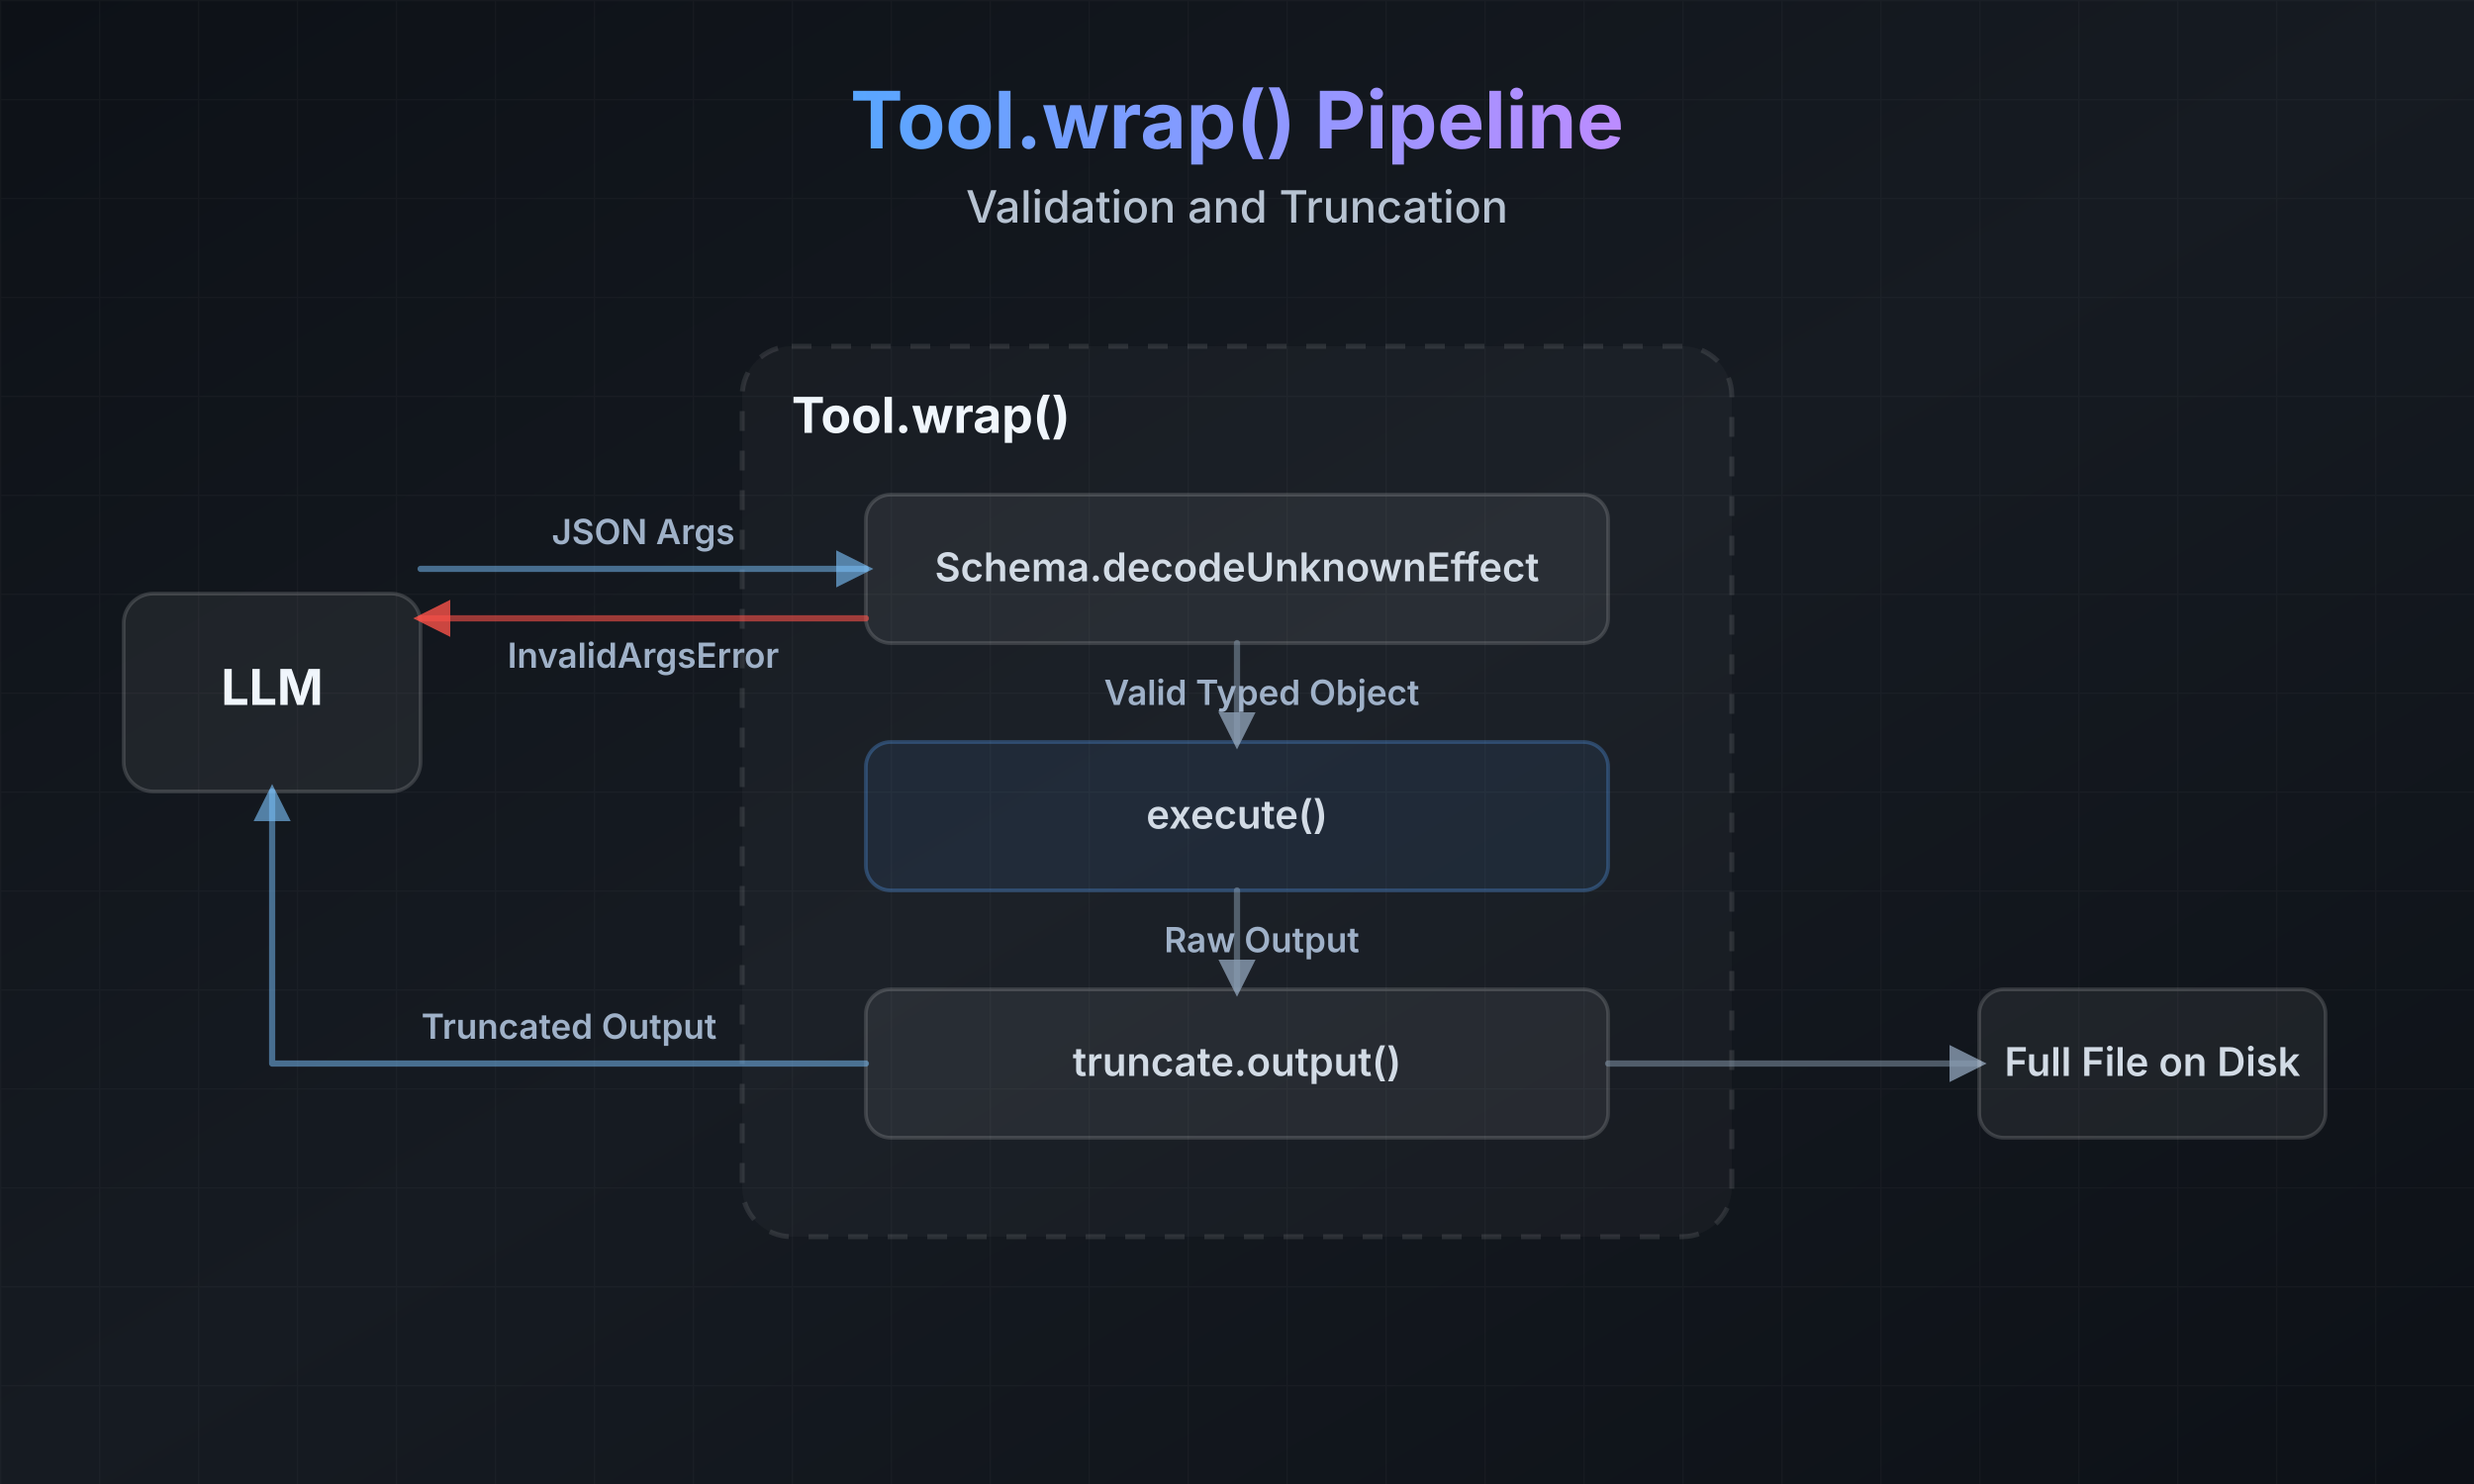
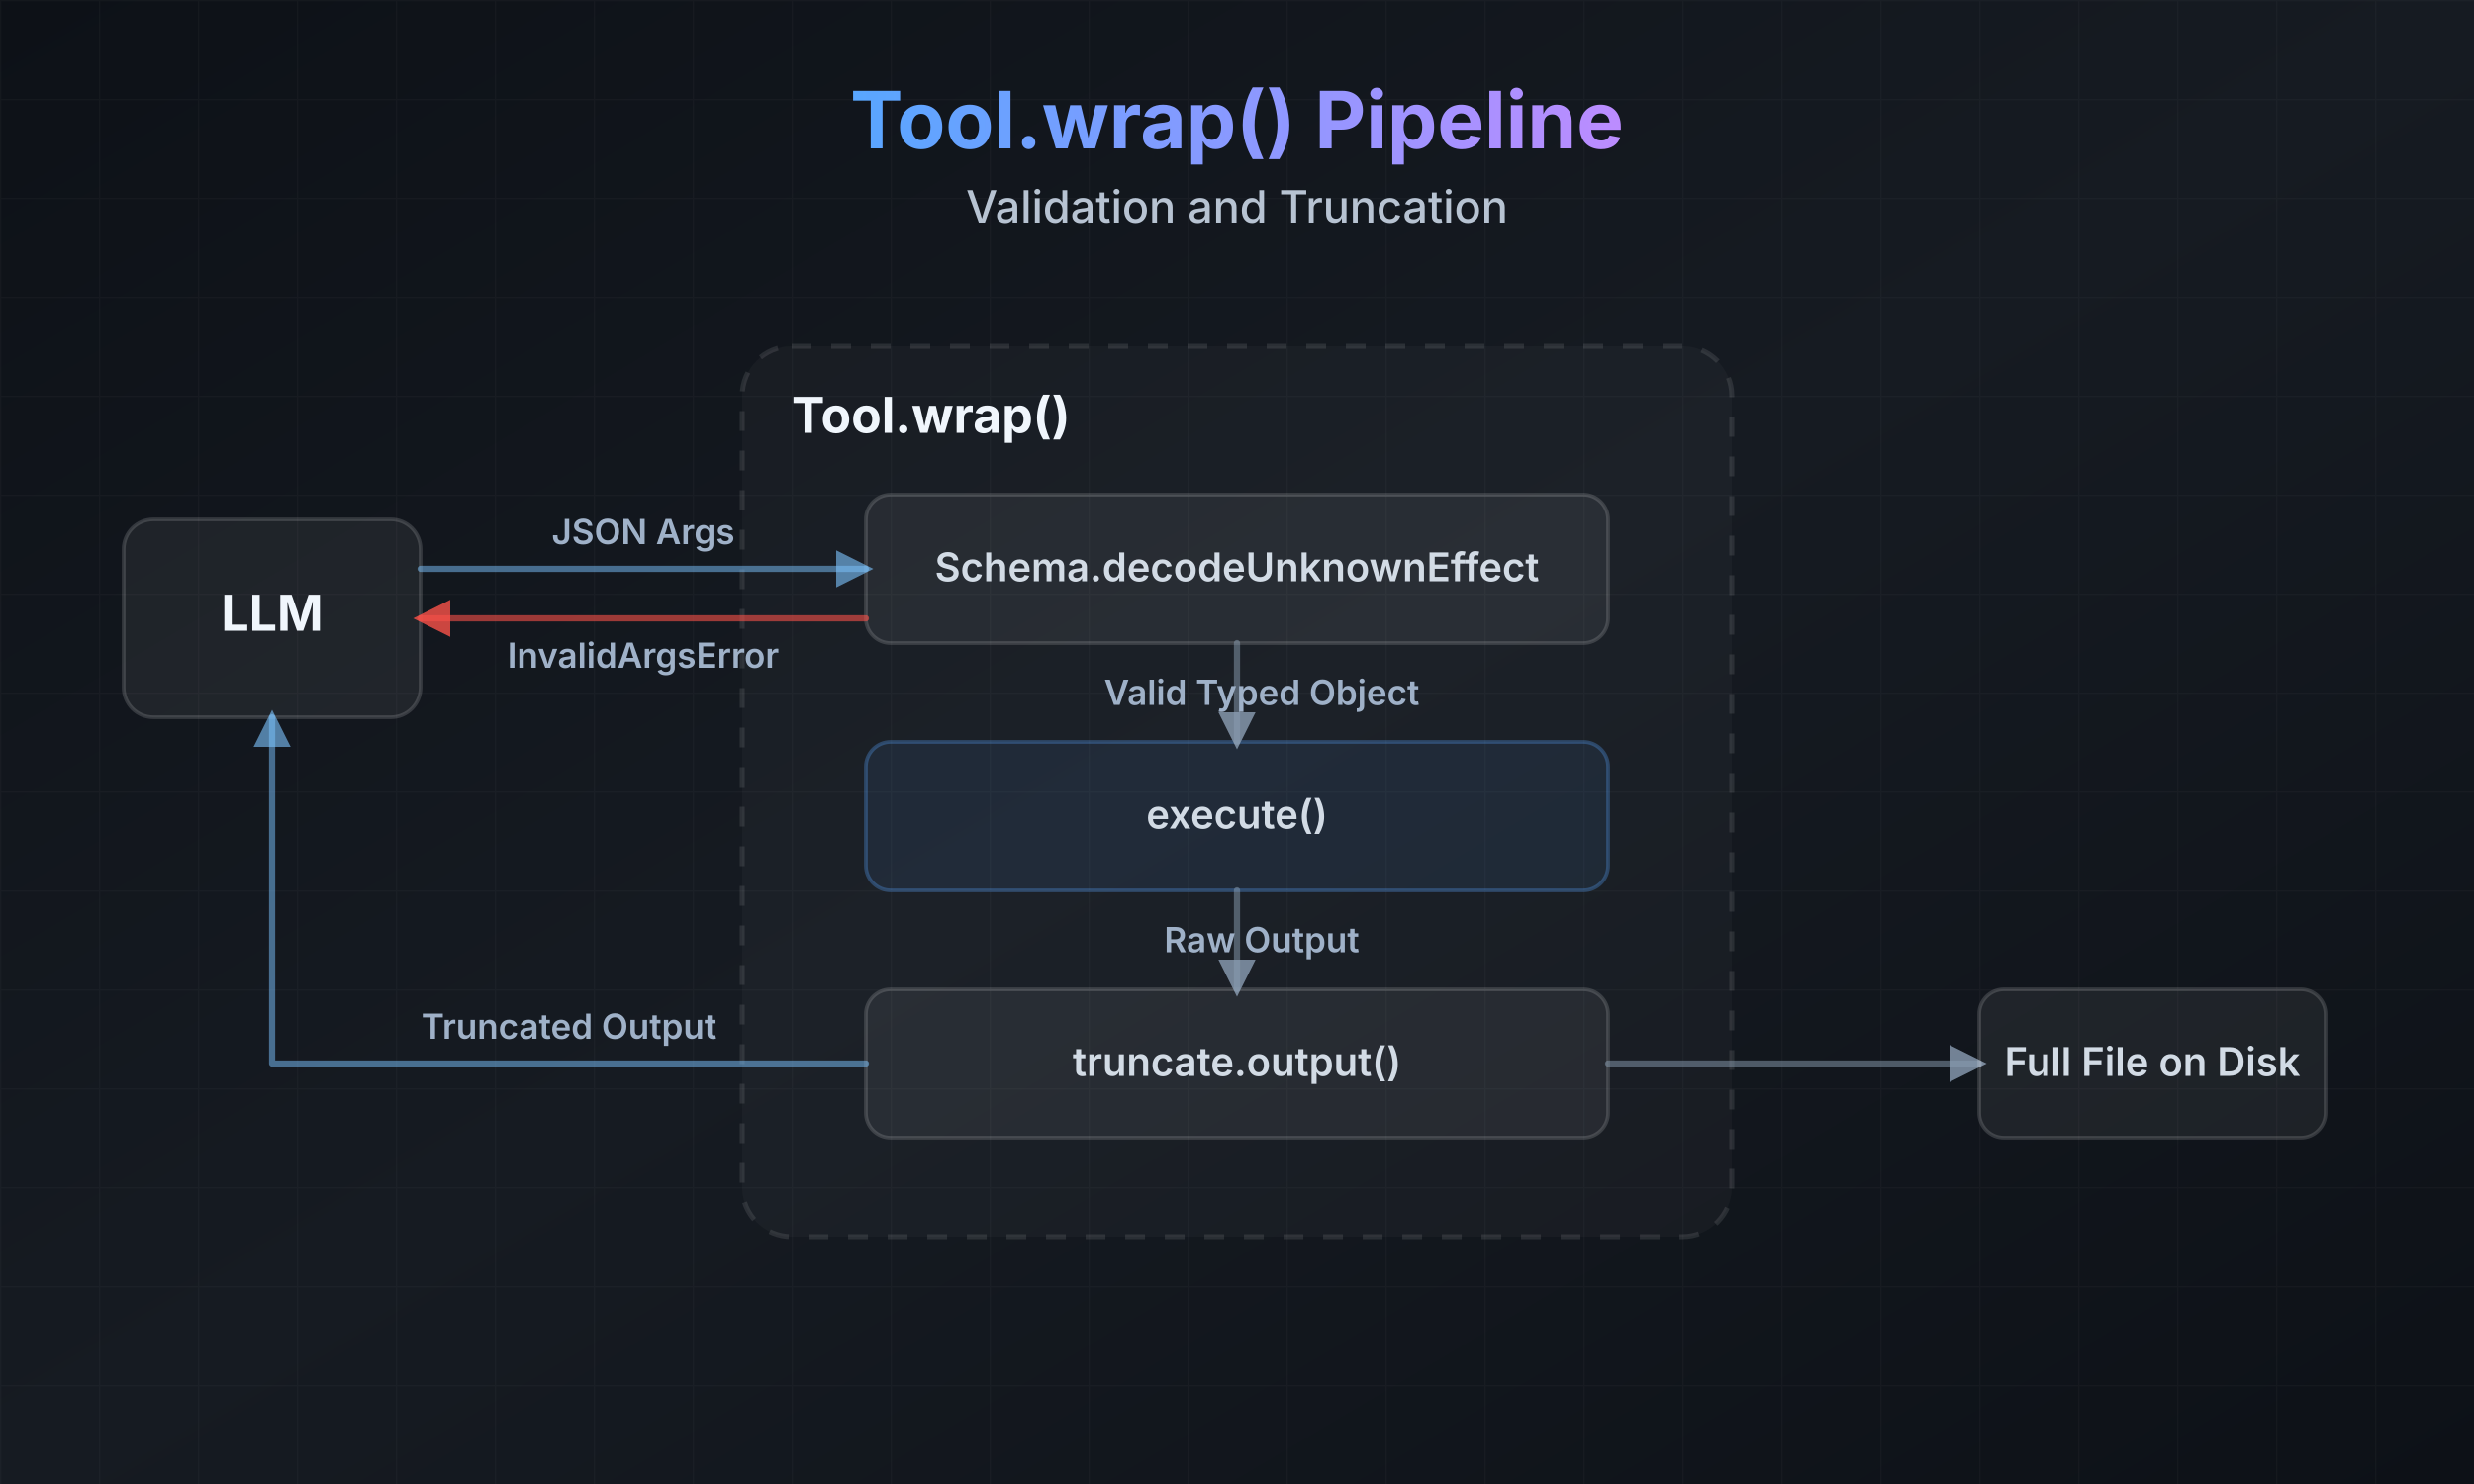
<svg xmlns="http://www.w3.org/2000/svg" viewBox="0 0 1000 600" width="1000" height="600" role="img" aria-label="Tool.wrap() Pipeline">
  <style>
    text { font-family: "Inter", "SF Pro Display", -apple-system, BlinkMacSystemFont, "Segoe UI", sans-serif; }
    .title { font-size: 32px; font-weight: 700; fill: url(#titleGrad); }
    .subtitle { font-size: 18px; font-weight: 500; fill: #b7c3d2; }
    .card-title { font-size: 20px; font-weight: 700; fill: #f0f6fc; }
    .inner-text { font-size: 16px; font-weight: 600; fill: #d2dbe5; text-anchor: middle; }
    .arrow-text { font-size: 14px; font-weight: 600; fill: #9fb1c8; text-anchor: middle; }
    
    .card { fill: rgba(255,255,255,0.03); stroke: rgba(255,255,255,0.1); stroke-width: 2; }
    .inner-card { fill: rgba(255,255,255,0.06); stroke: rgba(255,255,255,0.15); stroke-width: 1.5; }
    .card-highlight { fill: rgba(88,166,255,0.08); stroke: rgba(88,166,255,0.3); stroke-width: 1.5; }
    
    .spine { fill: none; stroke: rgba(125,196,255,0.5); stroke-width: 2.5; stroke-linecap: round; stroke-linejoin: round; }
    .spine-red { fill: none; stroke: rgba(248,81,73,0.6); stroke-width: 2.5; stroke-linecap: round; stroke-linejoin: round; }
    .spine-gray { fill: none; stroke: rgba(139,158,179,0.5); stroke-width: 2.5; stroke-linecap: round; stroke-linejoin: round; }
  </style>
  <defs>
    <linearGradient id="bg" x1="0%" y1="0%" x2="100%" y2="100%">
      <stop offset="0%" stop-color="#0d1117" />
      <stop offset="50%" stop-color="#161b22" />
      <stop offset="100%" stop-color="#0d1117" />
    </linearGradient>
    <linearGradient id="titleGrad" x1="0%" y1="0%" x2="100%" y2="0%">
      <stop offset="0%" stop-color="#58a6ff" />
      <stop offset="100%" stop-color="#bc8cff" />
    </linearGradient>
    <pattern id="grid" width="40" height="40" patternUnits="userSpaceOnUse">
      <path d="M40 0 L0 0 0 40" fill="none" stroke="rgba(255,255,255,0.03)" stroke-width="1" />
    </pattern>
    <marker id="arrow" viewBox="0 0 10 10" refX="8" refY="5" markerWidth="6" markerHeight="6" orient="auto-start-reverse">
      <path d="M 0 0 L 10 5 L 0 10 z" fill="rgba(125,196,255,0.6)" />
    </marker>
    <marker id="arrow-red" viewBox="0 0 10 10" refX="8" refY="5" markerWidth="6" markerHeight="6" orient="auto-start-reverse">
      <path d="M 0 0 L 10 5 L 0 10 z" fill="rgba(248,81,73,0.8)" />
    </marker>
    <marker id="arrow-gray" viewBox="0 0 10 10" refX="8" refY="5" markerWidth="6" markerHeight="6" orient="auto-start-reverse">
      <path d="M 0 0 L 10 5 L 0 10 z" fill="rgba(139,158,179,0.8)" />
    </marker>
  </defs>
  <rect width="1000" height="600" fill="url(#bg)" />
  <rect width="1000" height="600" fill="url(#grid)" />
  <text x="500" y="60" text-anchor="middle" class="title">Tool.wrap() Pipeline</text>
  <text x="500" y="90" text-anchor="middle" class="subtitle">Validation and Truncation</text>
-   <rect x="50" y="240" width="120" height="80" rx="12" class="inner-card" />
-   <text x="110" y="285" class="card-title" text-anchor="middle">LLM</text>
+   <rect x="50" y="210" width="120" height="80" rx="12" class="inner-card" />
+   <text x="110" y="255" class="card-title" text-anchor="middle">LLM</text>
  <rect x="300" y="140" width="400" height="360" rx="20" class="card" stroke-dasharray="8 8" />
  <text x="320" y="175" class="card-title" fill="#8b9eb3">Tool.wrap()</text>
  <rect x="350" y="200" width="300" height="60" rx="10" class="inner-card" />
  <text x="500" y="235" class="inner-text">Schema.decodeUnknownEffect</text>
  <rect x="350" y="300" width="300" height="60" rx="10" class="card-highlight" />
  <text x="500" y="335" class="inner-text" fill="#58a6ff">execute()</text>
  <rect x="350" y="400" width="300" height="60" rx="10" class="inner-card" />
  <text x="500" y="435" class="inner-text">truncate.output()</text>
  <path d="M 170 230 L 350 230" class="spine" marker-end="url(#arrow)" />
  <text x="260" y="220" class="arrow-text">JSON Args</text>
  <path d="M 350 250 L 170 250" class="spine-red" marker-end="url(#arrow-red)" />
  <text x="260" y="270" class="arrow-text" fill="#f85149">InvalidArgsError</text>
  <path d="M 500 260 L 500 300" class="spine-gray" marker-end="url(#arrow-gray)" />
  <text x="510" y="285" class="arrow-text" text-anchor="start">Valid Typed Object</text>
  <path d="M 500 360 L 500 400" class="spine-gray" marker-end="url(#arrow-gray)" />
  <text x="510" y="385" class="arrow-text" text-anchor="start">Raw Output</text>
-   <path d="M 350 430 L 110 430 L 110 320" class="spine" marker-end="url(#arrow)" />
+   <path d="M 350 430 L 110 430 L 110 290" class="spine" marker-end="url(#arrow)" />
  <text x="230" y="420" class="arrow-text">Truncated Output</text>
  <path d="M 650 430 L 800 430" class="spine-gray" marker-end="url(#arrow-gray)" />
  <rect x="800" y="400" width="140" height="60" rx="10" class="inner-card" />
  <text x="870" y="435" class="inner-text">Full File on Disk</text>
</svg>
